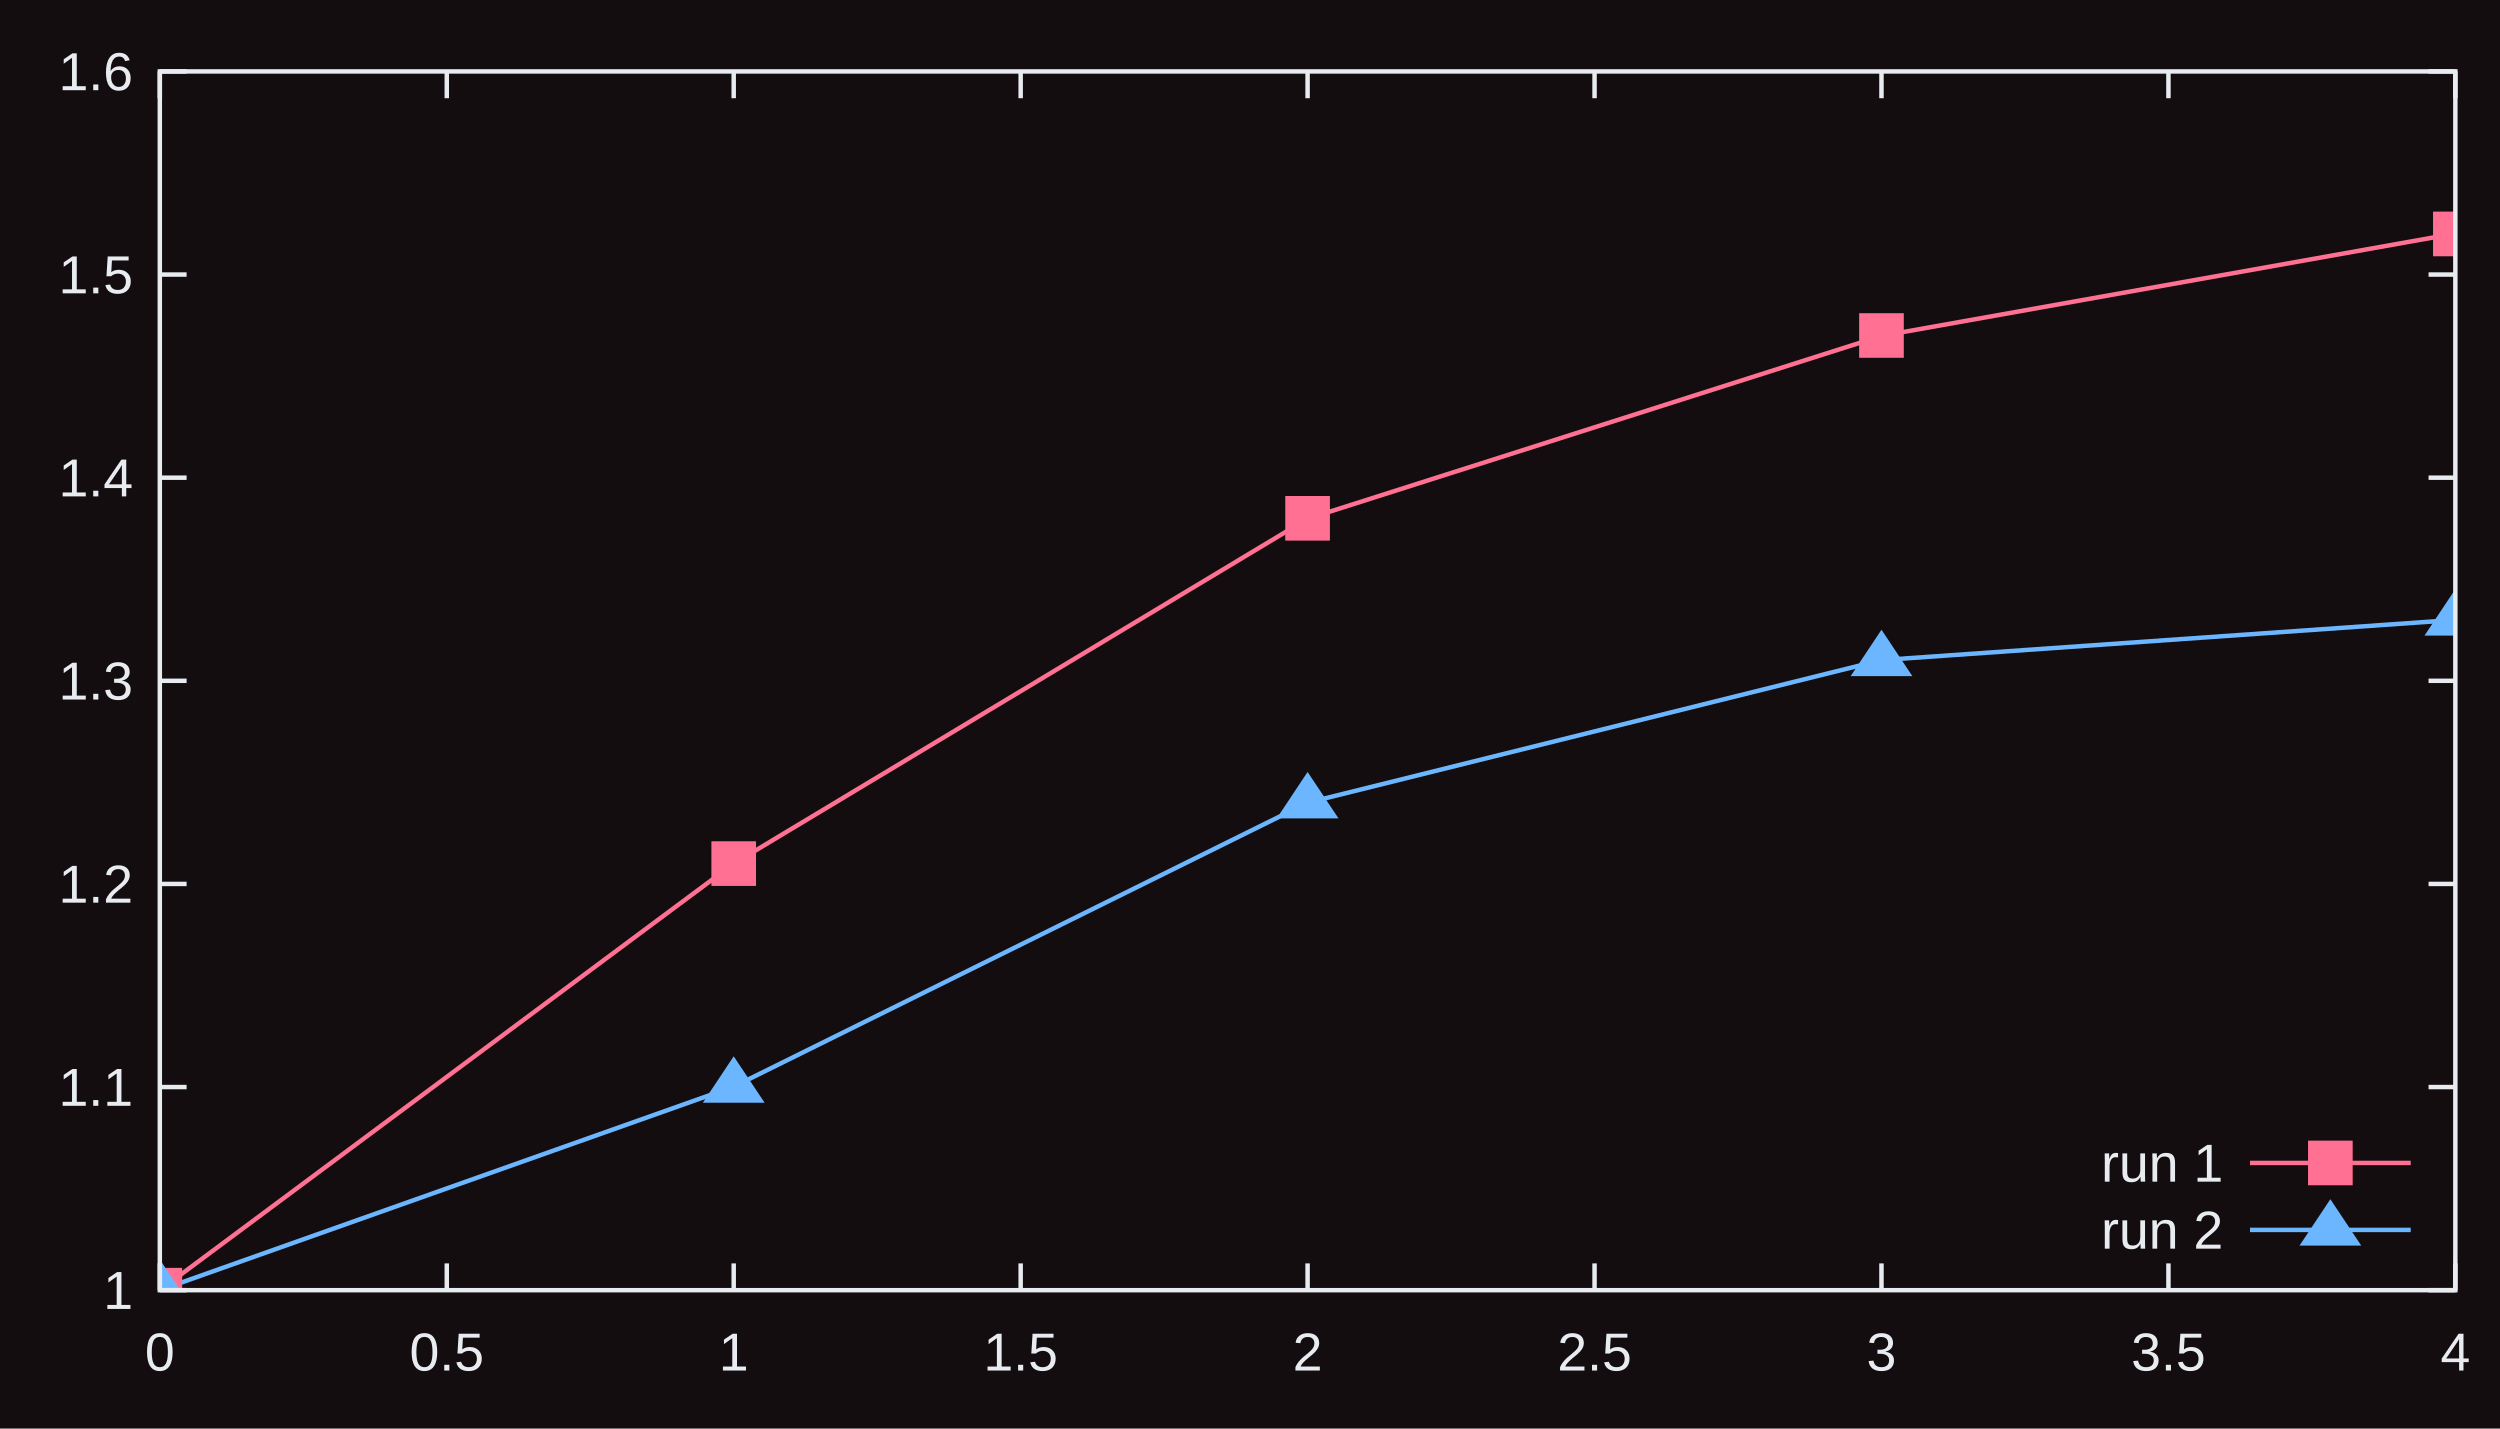
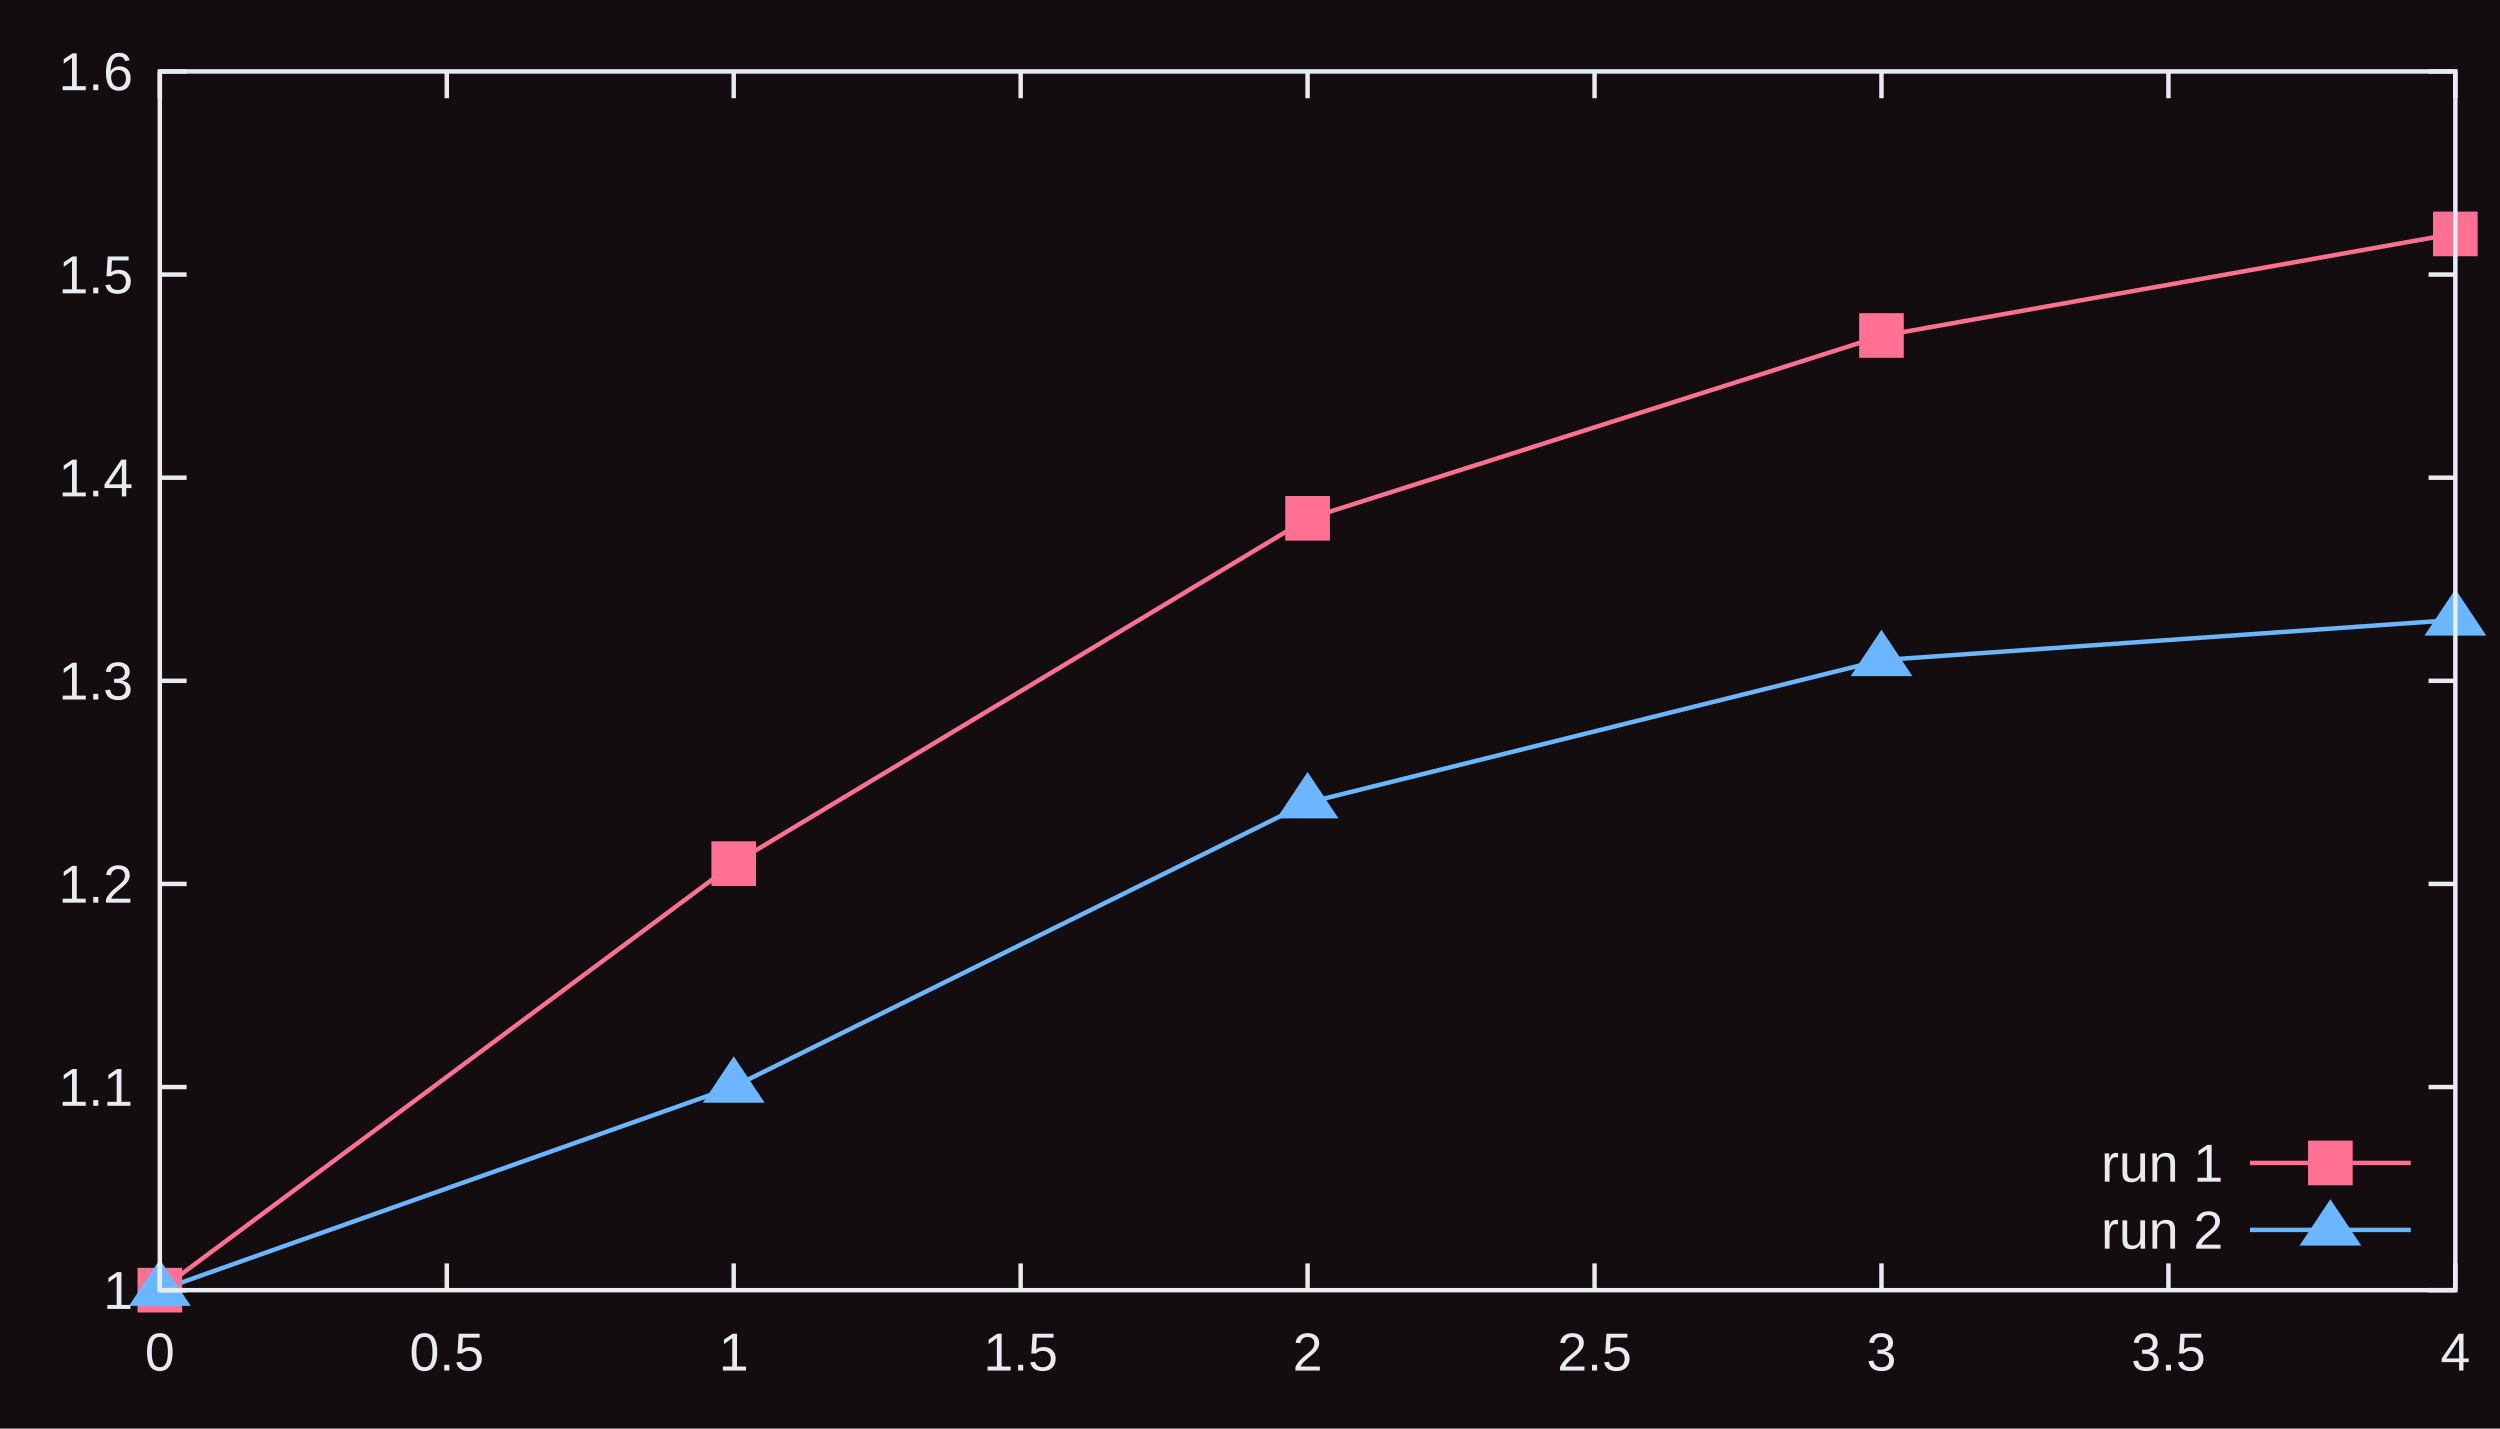
<svg xmlns="http://www.w3.org/2000/svg" width="560" height="320" viewBox="0 0 560 320" font-family="Arial,Helvetica,sans-serif" font-size="12" fill="#e8ecf0" data-theme="night" data-frame="#e8ecf0" data-grid-color="#5c4950">
  <rect x="0" y="0" width="560" height="320" fill="#130d0f" stroke="none" stroke-width="0" />
  <g class="fs-axes" data-area="35.8 550 16 289" data-x="0 4e0" data-y="1e0 1.6e0" data-log="0 0" data-grid="0" data-font-size="12">
    <g class="fs-grid" display="none">
      <polyline fill="none" stroke="#5c4950" stroke-width="0.5" stroke-dasharray="2,3" points="35.8,289 35.8,16" />
      <polyline fill="none" stroke="#5c4950" stroke-width="0.5" stroke-dasharray="2,3" points="100.08,289 100.08,16" />
      <polyline fill="none" stroke="#5c4950" stroke-width="0.5" stroke-dasharray="2,3" points="164.35,289 164.35,16" />
      <polyline fill="none" stroke="#5c4950" stroke-width="0.5" stroke-dasharray="2,3" points="228.63,289 228.63,16" />
      <polyline fill="none" stroke="#5c4950" stroke-width="0.5" stroke-dasharray="2,3" points="292.9,289 292.9,16" />
      <polyline fill="none" stroke="#5c4950" stroke-width="0.5" stroke-dasharray="2,3" points="357.18,289 357.18,16" />
      <polyline fill="none" stroke="#5c4950" stroke-width="0.5" stroke-dasharray="2,3" points="421.45,289 421.45,16" />
      <polyline fill="none" stroke="#5c4950" stroke-width="0.5" stroke-dasharray="2,3" points="485.73,289 485.73,16" />
      <polyline fill="none" stroke="#5c4950" stroke-width="0.5" stroke-dasharray="2,3" points="550,289 550,16" />
      <polyline fill="none" stroke="#5c4950" stroke-width="0.5" stroke-dasharray="2,3" points="35.8,289 550,289" />
      <polyline fill="none" stroke="#5c4950" stroke-width="0.5" stroke-dasharray="2,3" points="35.8,243.5 550,243.5" />
      <polyline fill="none" stroke="#5c4950" stroke-width="0.5" stroke-dasharray="2,3" points="35.8,198 550,198" />
      <polyline fill="none" stroke="#5c4950" stroke-width="0.5" stroke-dasharray="2,3" points="35.8,152.5 550,152.5" />
      <polyline fill="none" stroke="#5c4950" stroke-width="0.5" stroke-dasharray="2,3" points="35.8,107 550,107" />
      <polyline fill="none" stroke="#5c4950" stroke-width="0.5" stroke-dasharray="2,3" points="35.8,61.5 550,61.5" />
      <polyline fill="none" stroke="#5c4950" stroke-width="0.5" stroke-dasharray="2,3" points="35.8,16 550,16" />
    </g>
    <svg class="fs-plot" x="35.8" y="16" width="514.2" height="273" viewBox="0 0 1 1" preserveAspectRatio="none" overflow="hidden">
      <g class="fs-series" data-series="1">
        <polyline fill="none" stroke="#ff7092" stroke-width="1" stroke-linejoin="round" vector-effect="non-scaling-stroke" points="0,1 0.25,0.65 0.5,0.367 0.75,0.217 1,0.133" />
        <path class="fs-pts" data-pt="5" data-size="9" data-lw="1" data-color="#ff7092" fill="none" stroke="none" d="M0,1 M0.25,0.65 M0.5,0.367 M0.75,0.217 M1,0.133" />
      </g>
      <g class="fs-series" data-series="2">
        <polyline fill="none" stroke="#6cb6ff" stroke-width="1" stroke-linejoin="round" vector-effect="non-scaling-stroke" points="0,1 0.25,0.833 0.5,0.6 0.75,0.483 1,0.45" />
        <path class="fs-pts" data-pt="9" data-size="9" data-lw="1" data-color="#6cb6ff" fill="none" stroke="none" d="M0,1 M0.25,0.833 M0.5,0.6 M0.75,0.483 M1,0.45" />
      </g>
    </svg>
-     <svg class="fs-marks" x="35.8" y="16" width="514.2" height="273" viewBox="0 0 514.2 273" overflow="hidden">
+     <svg class="fs-marks" x="35.8" y="16" width="514.2" height="273" viewBox="0 0 514.2 273" overflow="visible">
      <path data-series="1" fill="#ff7092" stroke="#ff7092" stroke-width="1" d="M-4.5,268.5L4.5,268.5L4.5,277.5L-4.5,277.5ZM124.05,172.95L133.05,172.95L133.05,181.95L124.05,181.95ZM252.6,95.6L261.6,95.6L261.6,104.6L252.6,104.6ZM381.15,54.65L390.15,54.65L390.15,63.65L381.15,63.65ZM509.7,31.9L518.7,31.9L518.7,40.9L509.7,40.9Z" />
      <path data-series="2" fill="#6cb6ff" stroke="#6cb6ff" stroke-width="1" d="M0,267.02L-5.99,276.02L5.99,276.02ZM128.55,221.51L122.57,230.51L134.54,230.51ZM257.1,157.82L251.12,166.82L263.09,166.82ZM385.65,125.96L379.67,134.96L391.64,134.96ZM514.2,116.87L508.22,125.87L520.19,125.87Z" />
    </svg>
    <rect x="35.8" y="16" width="514.2" height="273" fill="none" stroke="#e8ecf0" stroke-width="1" />
    <g class="fs-xticks">
      <polyline fill="none" stroke="#e8ecf0" stroke-width="1" points="35.8,289 35.8,283" />
      <polyline fill="none" stroke="#e8ecf0" stroke-width="1" points="35.8,16 35.8,22" />
      <text x="35.8" y="307" text-anchor="middle">0</text>
      <polyline fill="none" stroke="#e8ecf0" stroke-width="1" points="100.08,289 100.08,283" />
      <polyline fill="none" stroke="#e8ecf0" stroke-width="1" points="100.08,16 100.08,22" />
      <text x="100.08" y="307" text-anchor="middle">0.5</text>
      <polyline fill="none" stroke="#e8ecf0" stroke-width="1" points="164.35,289 164.35,283" />
      <polyline fill="none" stroke="#e8ecf0" stroke-width="1" points="164.35,16 164.35,22" />
      <text x="164.35" y="307" text-anchor="middle">1</text>
      <polyline fill="none" stroke="#e8ecf0" stroke-width="1" points="228.63,289 228.63,283" />
      <polyline fill="none" stroke="#e8ecf0" stroke-width="1" points="228.63,16 228.63,22" />
      <text x="228.63" y="307" text-anchor="middle">1.5</text>
      <polyline fill="none" stroke="#e8ecf0" stroke-width="1" points="292.9,289 292.9,283" />
      <polyline fill="none" stroke="#e8ecf0" stroke-width="1" points="292.9,16 292.9,22" />
      <text x="292.9" y="307" text-anchor="middle">2</text>
      <polyline fill="none" stroke="#e8ecf0" stroke-width="1" points="357.18,289 357.18,283" />
      <polyline fill="none" stroke="#e8ecf0" stroke-width="1" points="357.18,16 357.18,22" />
      <text x="357.18" y="307" text-anchor="middle">2.5</text>
      <polyline fill="none" stroke="#e8ecf0" stroke-width="1" points="421.45,289 421.45,283" />
      <polyline fill="none" stroke="#e8ecf0" stroke-width="1" points="421.45,16 421.45,22" />
      <text x="421.45" y="307" text-anchor="middle">3</text>
      <polyline fill="none" stroke="#e8ecf0" stroke-width="1" points="485.73,289 485.73,283" />
      <polyline fill="none" stroke="#e8ecf0" stroke-width="1" points="485.73,16 485.73,22" />
      <text x="485.73" y="307" text-anchor="middle">3.5</text>
      <polyline fill="none" stroke="#e8ecf0" stroke-width="1" points="550,289 550,283" />
      <polyline fill="none" stroke="#e8ecf0" stroke-width="1" points="550,16 550,22" />
      <text x="550" y="307" text-anchor="middle">4</text>
    </g>
    <g class="fs-yticks">
      <polyline fill="none" stroke="#e8ecf0" stroke-width="1" points="35.8,289 41.8,289" />
      <polyline fill="none" stroke="#e8ecf0" stroke-width="1" points="550,289 544,289" />
      <text x="29.8" y="293.2" text-anchor="end">1</text>
      <polyline fill="none" stroke="#e8ecf0" stroke-width="1" points="35.8,243.5 41.8,243.5" />
      <polyline fill="none" stroke="#e8ecf0" stroke-width="1" points="550,243.5 544,243.5" />
      <text x="29.8" y="247.7" text-anchor="end">1.1</text>
      <polyline fill="none" stroke="#e8ecf0" stroke-width="1" points="35.8,198 41.8,198" />
      <polyline fill="none" stroke="#e8ecf0" stroke-width="1" points="550,198 544,198" />
      <text x="29.8" y="202.2" text-anchor="end">1.2</text>
      <polyline fill="none" stroke="#e8ecf0" stroke-width="1" points="35.8,152.5 41.8,152.5" />
      <polyline fill="none" stroke="#e8ecf0" stroke-width="1" points="550,152.5 544,152.5" />
      <text x="29.8" y="156.7" text-anchor="end">1.3</text>
      <polyline fill="none" stroke="#e8ecf0" stroke-width="1" points="35.8,107 41.8,107" />
      <polyline fill="none" stroke="#e8ecf0" stroke-width="1" points="550,107 544,107" />
      <text x="29.8" y="111.2" text-anchor="end">1.4</text>
      <polyline fill="none" stroke="#e8ecf0" stroke-width="1" points="35.8,61.5 41.8,61.5" />
      <polyline fill="none" stroke="#e8ecf0" stroke-width="1" points="550,61.5 544,61.5" />
      <text x="29.8" y="65.7" text-anchor="end">1.5</text>
      <polyline fill="none" stroke="#e8ecf0" stroke-width="1" points="35.8,16 41.8,16" />
      <polyline fill="none" stroke="#e8ecf0" stroke-width="1" points="550,16 544,16" />
      <text x="29.8" y="20.2" text-anchor="end">1.6</text>
    </g>
    <g class="fs-key-entry" data-series="1">
      <polyline fill="none" stroke="#ff7092" stroke-width="1" points="504,260.5 540,260.5" />
      <path fill="#ff7092" stroke="#ff7092" stroke-width="1" d="M517.5,256L526.5,256L526.5,265L517.5,265Z" />
      <text x="498" y="264.7" text-anchor="end">run 1</text>
    </g>
    <g class="fs-key-entry" data-series="2">
      <polyline fill="none" stroke="#6cb6ff" stroke-width="1" points="504,275.5 540,275.5" />
      <path fill="#6cb6ff" stroke="#6cb6ff" stroke-width="1" d="M522,269.52L516.02,278.52L527.99,278.52Z" />
      <text x="498" y="279.7" text-anchor="end">run 2</text>
    </g>
  </g>
</svg>
